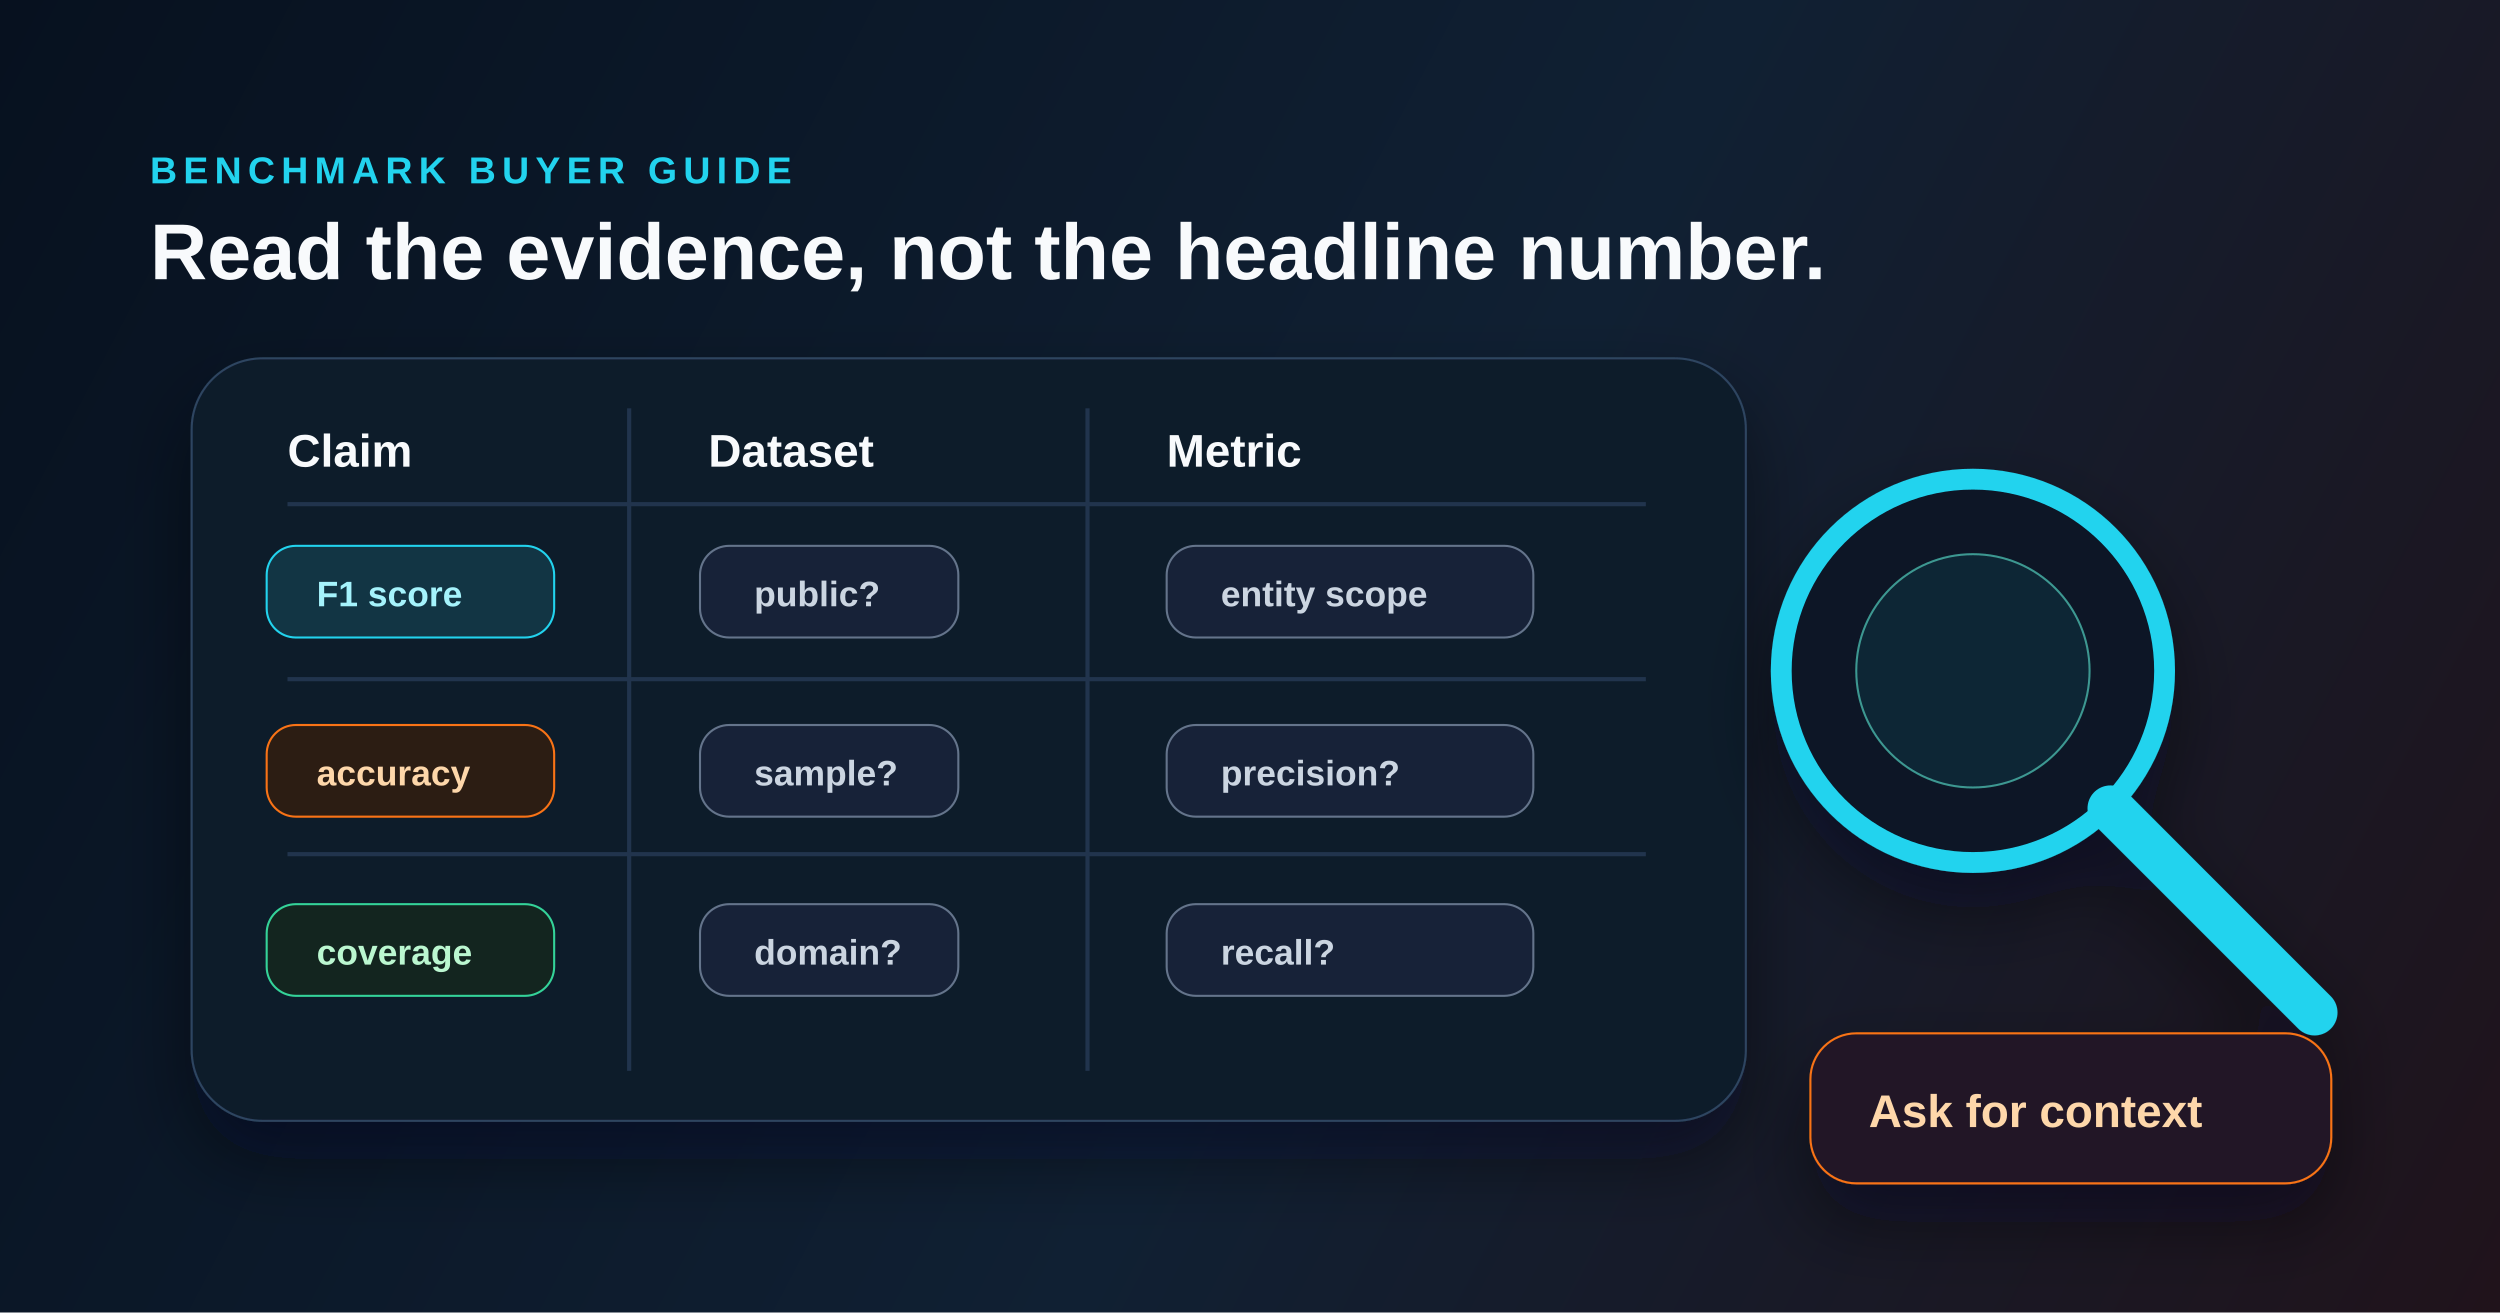
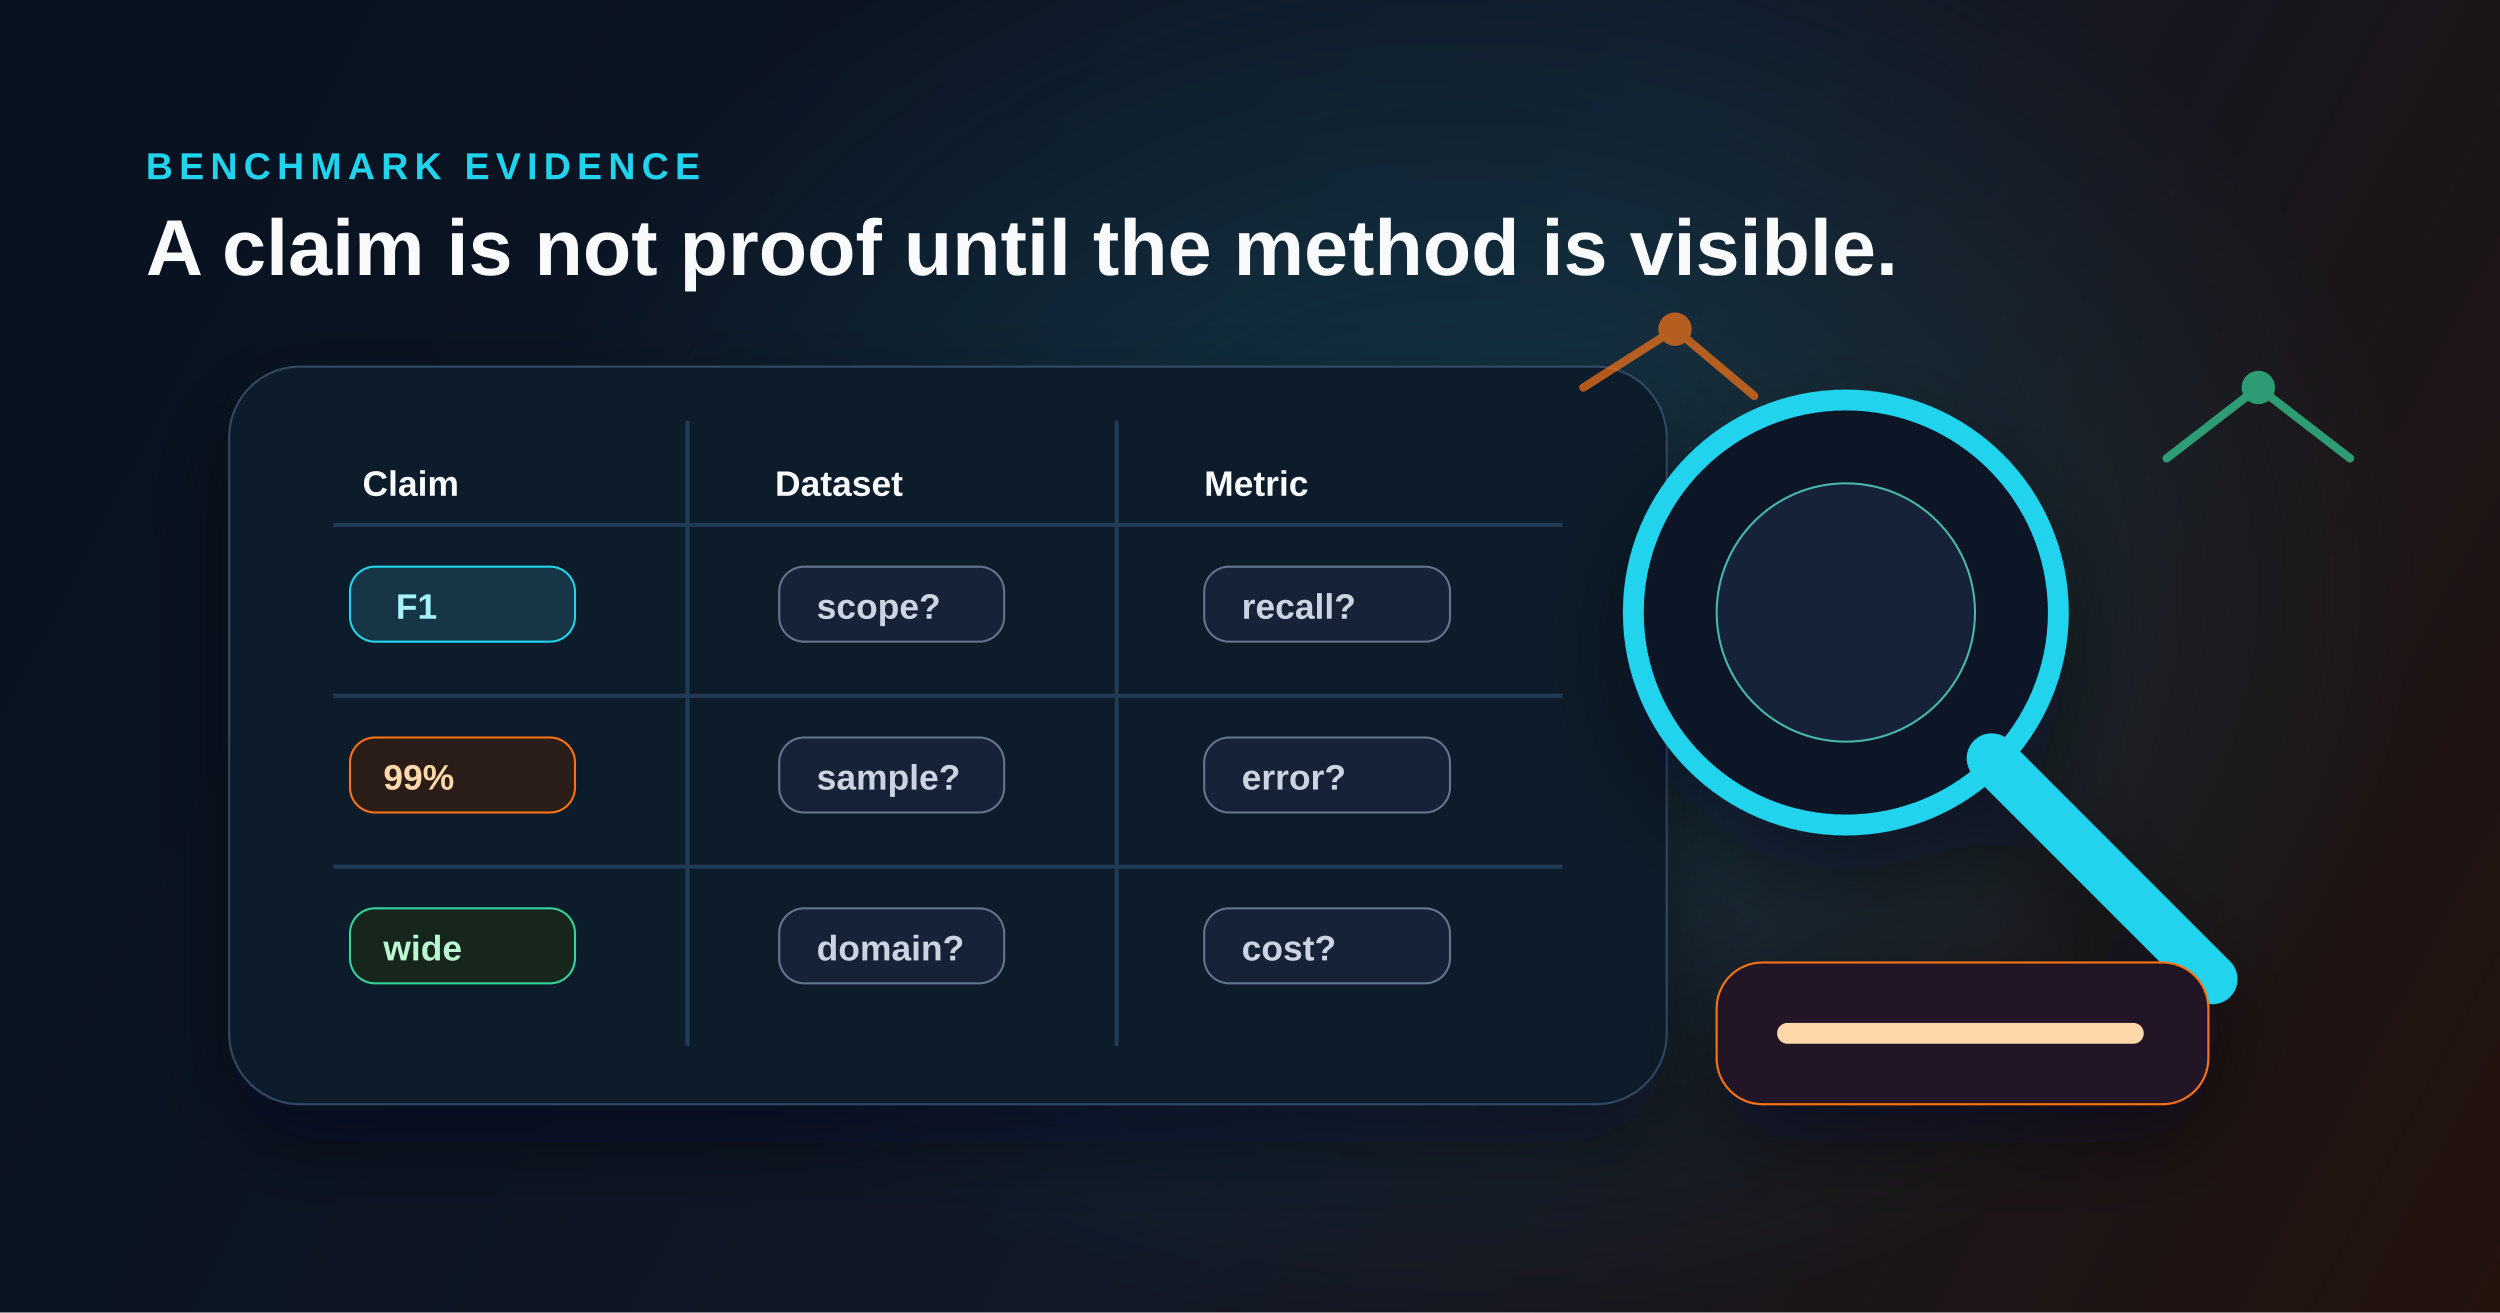
<svg xmlns="http://www.w3.org/2000/svg" width="1200" height="630" viewBox="0 0 1200 630" fill="none" role="img" aria-labelledby="title desc">
  <defs>
    <linearGradient id="bg" x1="0" y1="0" x2="1200" y2="630" gradientUnits="userSpaceOnUse">
      <stop stop-color="#07111f" />
-       <stop offset=".55" stop-color="#102033" />
-       <stop offset="1" stop-color="#20131b" />
+       <stop offset=".55" stop-color="#111827" />
+       <stop offset="1" stop-color="#24130d" />
    </linearGradient>
+     <radialGradient id="spot" cx="0" cy="0" r="1" gradientUnits="userSpaceOnUse" gradientTransform="translate(700 282) rotate(90) scale(360 460)">
+       <stop stop-color="#22d3ee" stop-opacity=".18" />
+       <stop offset="1" stop-color="#22d3ee" stop-opacity="0" />
+     </radialGradient>
    <filter id="shadow" x="-20%" y="-20%" width="140%" height="140%">
-       <feDropShadow dx="0" dy="18" stdDeviation="18" flood-color="#020617" flood-opacity=".45" />
+       <feDropShadow dx="0" dy="18" stdDeviation="20" flood-color="#020617" flood-opacity=".45" />
    </filter>
  </defs>
  <rect width="1200" height="630" fill="url(#bg)" />
+   <rect width="1200" height="630" fill="url(#spot)" />
  <g font-family="Arial, sans-serif">
-     <text x="72" y="88" fill="#22d3ee" font-size="18" font-weight="700" letter-spacing="3">BENCHMARK BUYER GUIDE</text>
-     <text x="72" y="134" fill="#f8fafc" font-size="38" font-weight="800">Read the evidence, not the headline number.</text>
+     <text x="70" y="86" fill="#22d3ee" font-size="18" font-weight="700" letter-spacing="3">BENCHMARK EVIDENCE</text>
+     <text x="70" y="132" fill="#f8fafc" font-size="38" font-weight="800">A claim is not proof until the method is visible.</text>
  </g>
-   <rect x="92" y="172" width="746" height="366" rx="34" fill="#0f1b2c" stroke="#2d4561" filter="url(#shadow)" />
-   <path d="M138 242H790M138 326H790M138 410H790" stroke="#21344d" stroke-width="2" />
-   <path d="M302 196V514M522 196V514" stroke="#21344d" stroke-width="2" />
-   <g font-family="Arial, sans-serif" font-weight="800">
-     <text x="138" y="224" fill="#f8fafc" font-size="22">Claim</text>
-     <text x="340" y="224" fill="#f8fafc" font-size="22">Dataset</text>
-     <text x="560" y="224" fill="#f8fafc" font-size="22">Metric</text>
+   <g filter="url(#shadow)">
+     <rect x="110" y="176" width="690" height="354" rx="34" fill="#0f1b2c" stroke="#314862" />
+     <path d="M160 252H750M160 334H750M160 416H750" stroke="#243a54" stroke-width="2" />
+     <path d="M330 202V502M536 202V502" stroke="#243a54" stroke-width="2" />
+     <rect x="168" y="272" width="108" height="36" rx="12" fill="#123544" stroke="#22d3ee" />
+     <rect x="374" y="272" width="108" height="36" rx="12" fill="#172238" stroke="#64748b" />
+     <rect x="578" y="272" width="118" height="36" rx="12" fill="#172238" stroke="#64748b" />
+     <rect x="168" y="354" width="108" height="36" rx="12" fill="#2b1d13" stroke="#f97316" />
+     <rect x="374" y="354" width="108" height="36" rx="12" fill="#172238" stroke="#64748b" />
+     <rect x="578" y="354" width="118" height="36" rx="12" fill="#172238" stroke="#64748b" />
+     <rect x="168" y="436" width="108" height="36" rx="12" fill="#13251f" stroke="#34d399" />
+     <rect x="374" y="436" width="108" height="36" rx="12" fill="#172238" stroke="#64748b" />
+     <rect x="578" y="436" width="118" height="36" rx="12" fill="#172238" stroke="#64748b" />
+     <g font-family="Arial, sans-serif" font-size="17" font-weight="800">
+       <text x="174" y="238" fill="#f8fafc">Claim</text>
+       <text x="372" y="238" fill="#f8fafc">Dataset</text>
+       <text x="578" y="238" fill="#f8fafc">Metric</text>
+       <text x="190" y="297" fill="#a5f3fc">F1</text>
+       <text x="392" y="297" fill="#cbd5e1">scope?</text>
+       <text x="596" y="297" fill="#cbd5e1">recall?</text>
+       <text x="184" y="379" fill="#fed7aa">99%</text>
+       <text x="392" y="379" fill="#cbd5e1">sample?</text>
+       <text x="596" y="379" fill="#cbd5e1">error?</text>
+       <text x="184" y="461" fill="#bbf7d0">wide</text>
+       <text x="392" y="461" fill="#cbd5e1">domain?</text>
+       <text x="596" y="461" fill="#cbd5e1">cost?</text>
+     </g>
  </g>
-   <g>
-     <rect x="128" y="262" width="138" height="44" rx="14" fill="#123544" stroke="#22d3ee" />
-     <rect x="336" y="262" width="124" height="44" rx="14" fill="#172238" stroke="#64748b" />
-     <rect x="560" y="262" width="176" height="44" rx="14" fill="#172238" stroke="#64748b" />
-     <rect x="128" y="348" width="138" height="44" rx="14" fill="#2c1d13" stroke="#f97316" />
-     <rect x="336" y="348" width="124" height="44" rx="14" fill="#172238" stroke="#64748b" />
-     <rect x="560" y="348" width="176" height="44" rx="14" fill="#172238" stroke="#64748b" />
-     <rect x="128" y="434" width="138" height="44" rx="14" fill="#13251f" stroke="#34d399" />
-     <rect x="336" y="434" width="124" height="44" rx="14" fill="#172238" stroke="#64748b" />
-     <rect x="560" y="434" width="176" height="44" rx="14" fill="#172238" stroke="#64748b" />
+   <g filter="url(#shadow)">
+     <circle cx="886" cy="294" r="102" fill="#081525" stroke="#22d3ee" stroke-width="10" />
+     <circle cx="886" cy="294" r="62" fill="#122238" stroke="#5eead4" stroke-opacity=".75" />
+     <path d="M956 364L1062 470" stroke="#22d3ee" stroke-width="24" stroke-linecap="round" />
+     <rect x="824" y="462" width="236" height="68" rx="22" fill="#211827" stroke="#f97316" />
+     <path d="M858 496H1024" stroke="#fed7aa" stroke-width="10" stroke-linecap="round" />
  </g>
-   <g font-family="Arial, sans-serif" font-size="17" font-weight="700">
-     <text x="152" y="291" fill="#a5f3fc">F1 score</text>
-     <text x="362" y="291" fill="#cbd5e1">public?</text>
-     <text x="586" y="291" fill="#cbd5e1">entity scope</text>
-     <text x="152" y="377" fill="#fed7aa">accuracy</text>
-     <text x="362" y="377" fill="#cbd5e1">sample?</text>
-     <text x="586" y="377" fill="#cbd5e1">precision?</text>
-     <text x="152" y="463" fill="#bbf7d0">coverage</text>
-     <text x="362" y="463" fill="#cbd5e1">domain?</text>
-     <text x="586" y="463" fill="#cbd5e1">recall?</text>
-   </g>
-   <g transform="translate(835 210)" filter="url(#shadow)">
-     <circle cx="112" cy="112" r="92" fill="#091525" stroke="#22d3ee" stroke-width="10" />
-     <circle cx="112" cy="112" r="56" fill="#0f2534" stroke="#5eead4" stroke-opacity=".6" />
-     <path d="M178 178L276 276" stroke="#22d3ee" stroke-width="22" stroke-linecap="round" />
-     <rect x="34" y="286" width="250" height="72" rx="22" fill="#211827" stroke="#f97316" />
-     <text x="62" y="331" fill="#fed7aa" font-family="Arial, sans-serif" font-size="22" font-weight="800">Ask for context</text>
+   <g opacity=".7">
+     <path d="M842 190L804 158L760 186" stroke="#f97316" stroke-width="4" stroke-linecap="round" />
+     <path d="M1040 220L1084 186L1128 220" stroke="#34d399" stroke-width="4" stroke-linecap="round" />
+     <circle cx="804" cy="158" r="8" fill="#f97316" />
+     <circle cx="1084" cy="186" r="8" fill="#34d399" />
  </g>
</svg>
